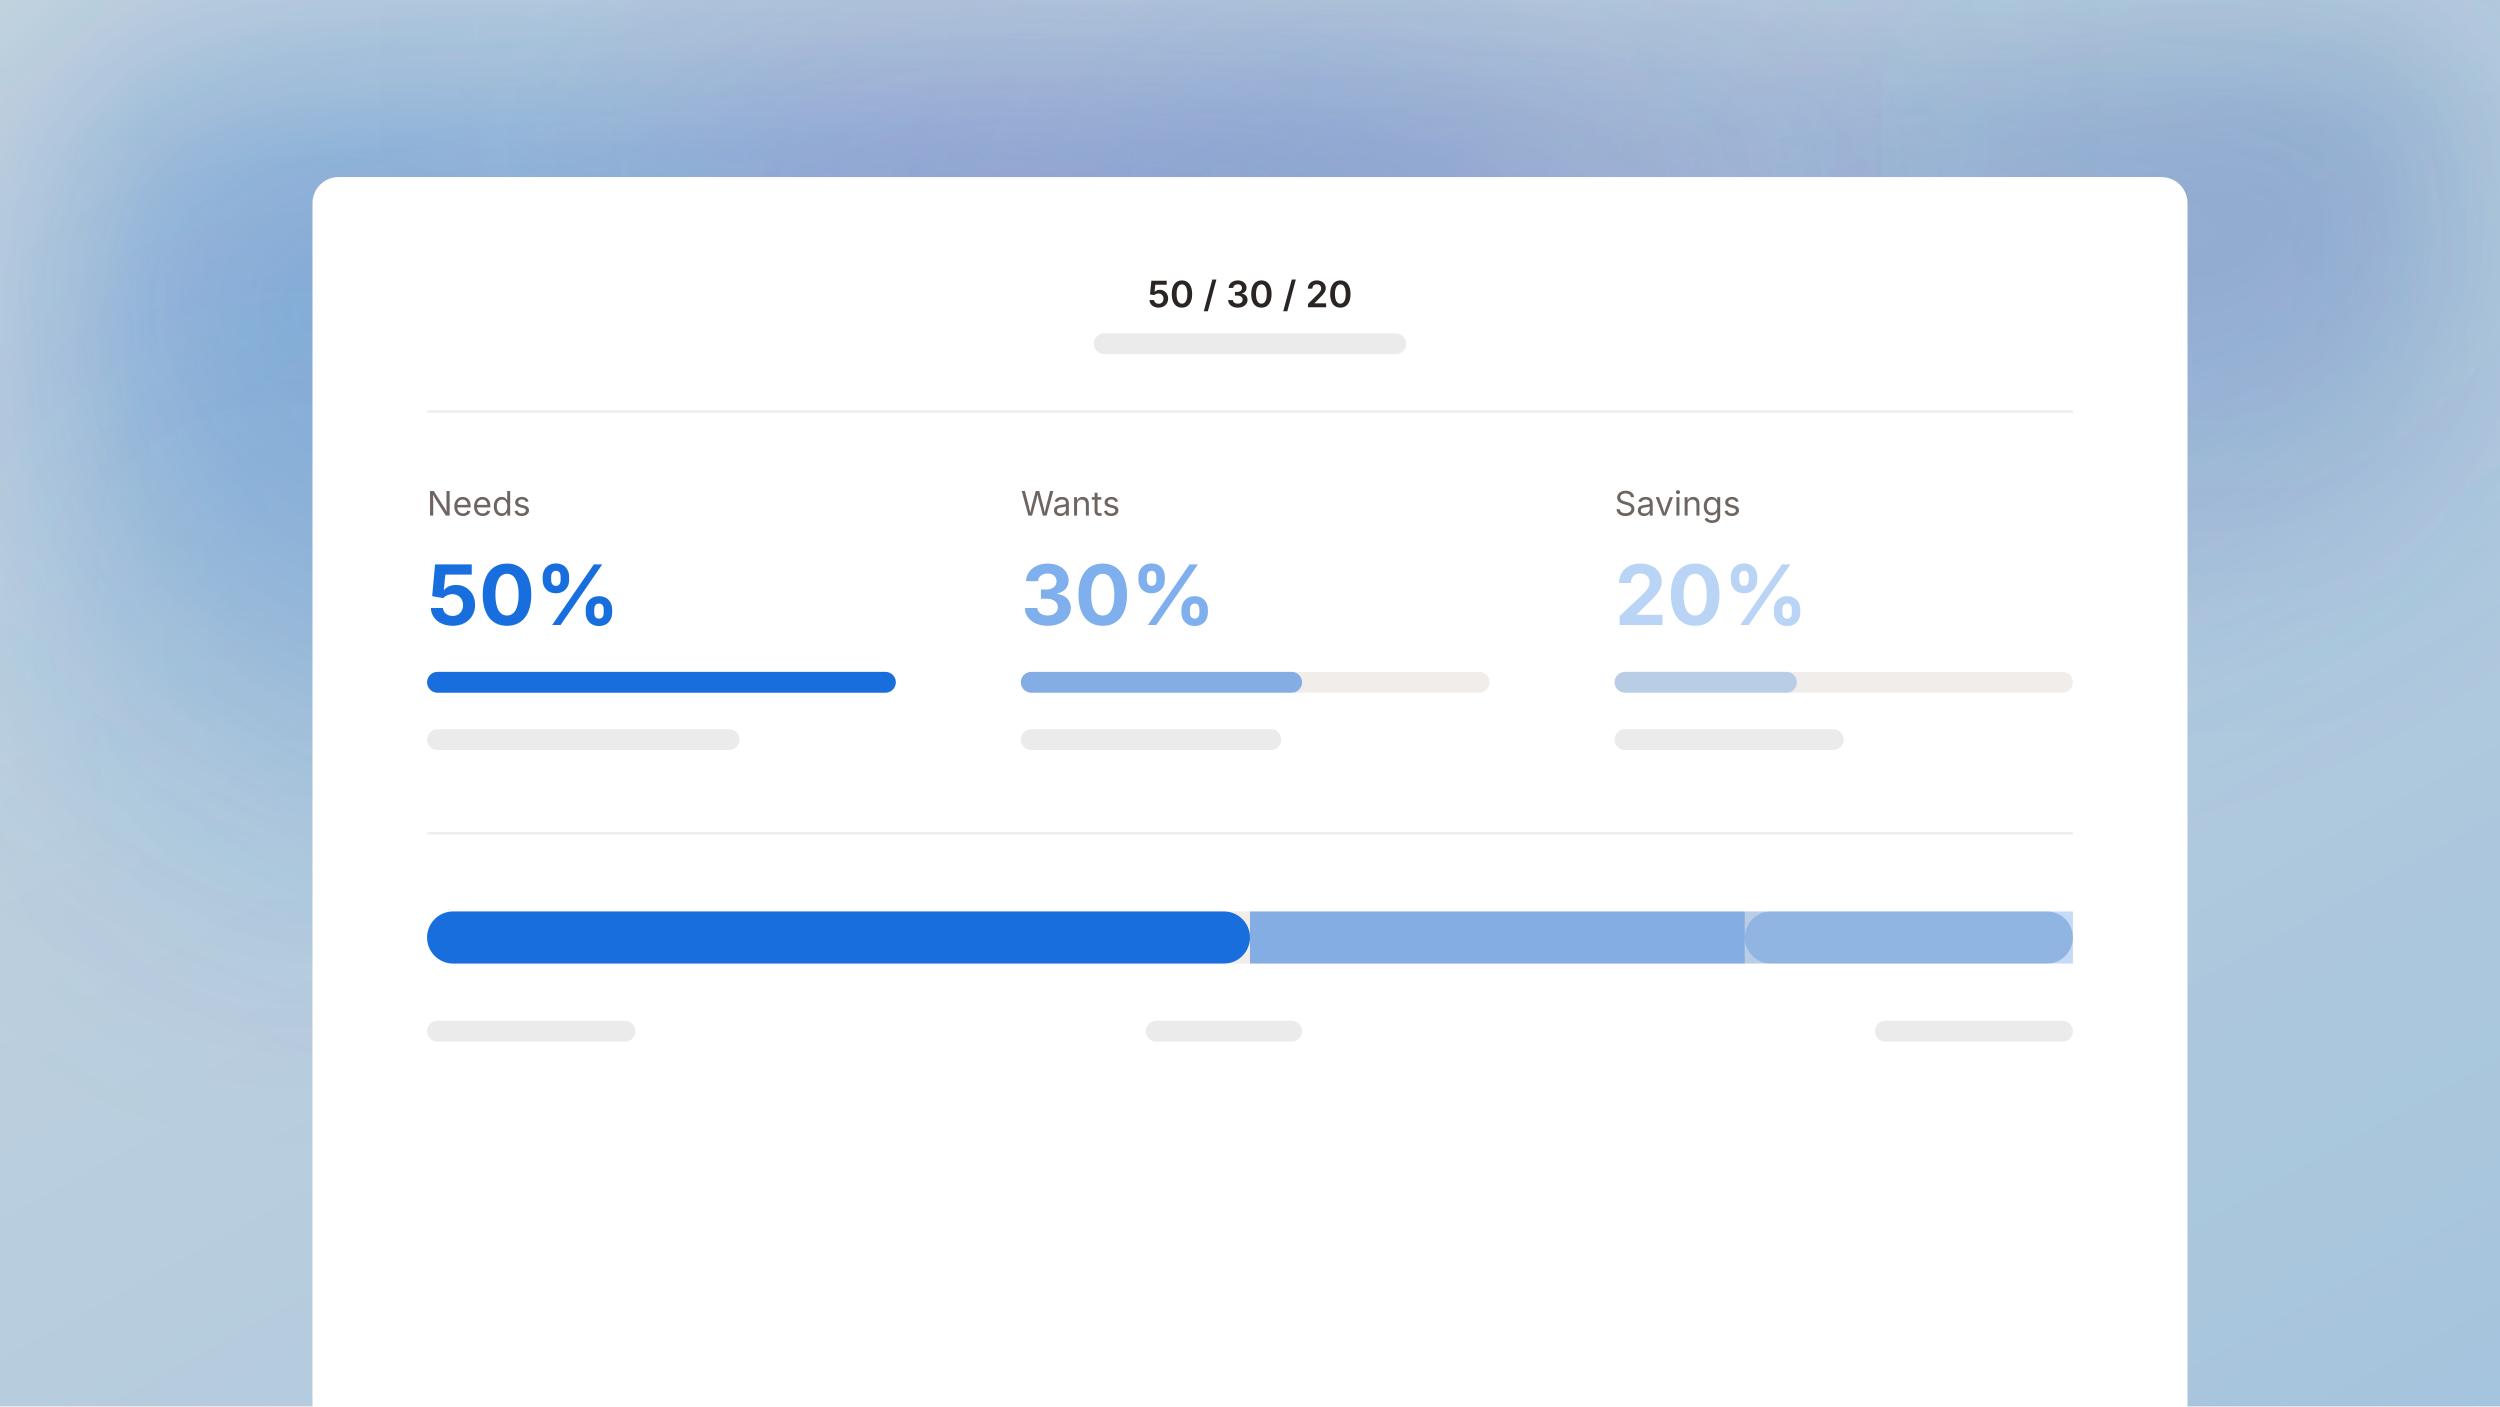
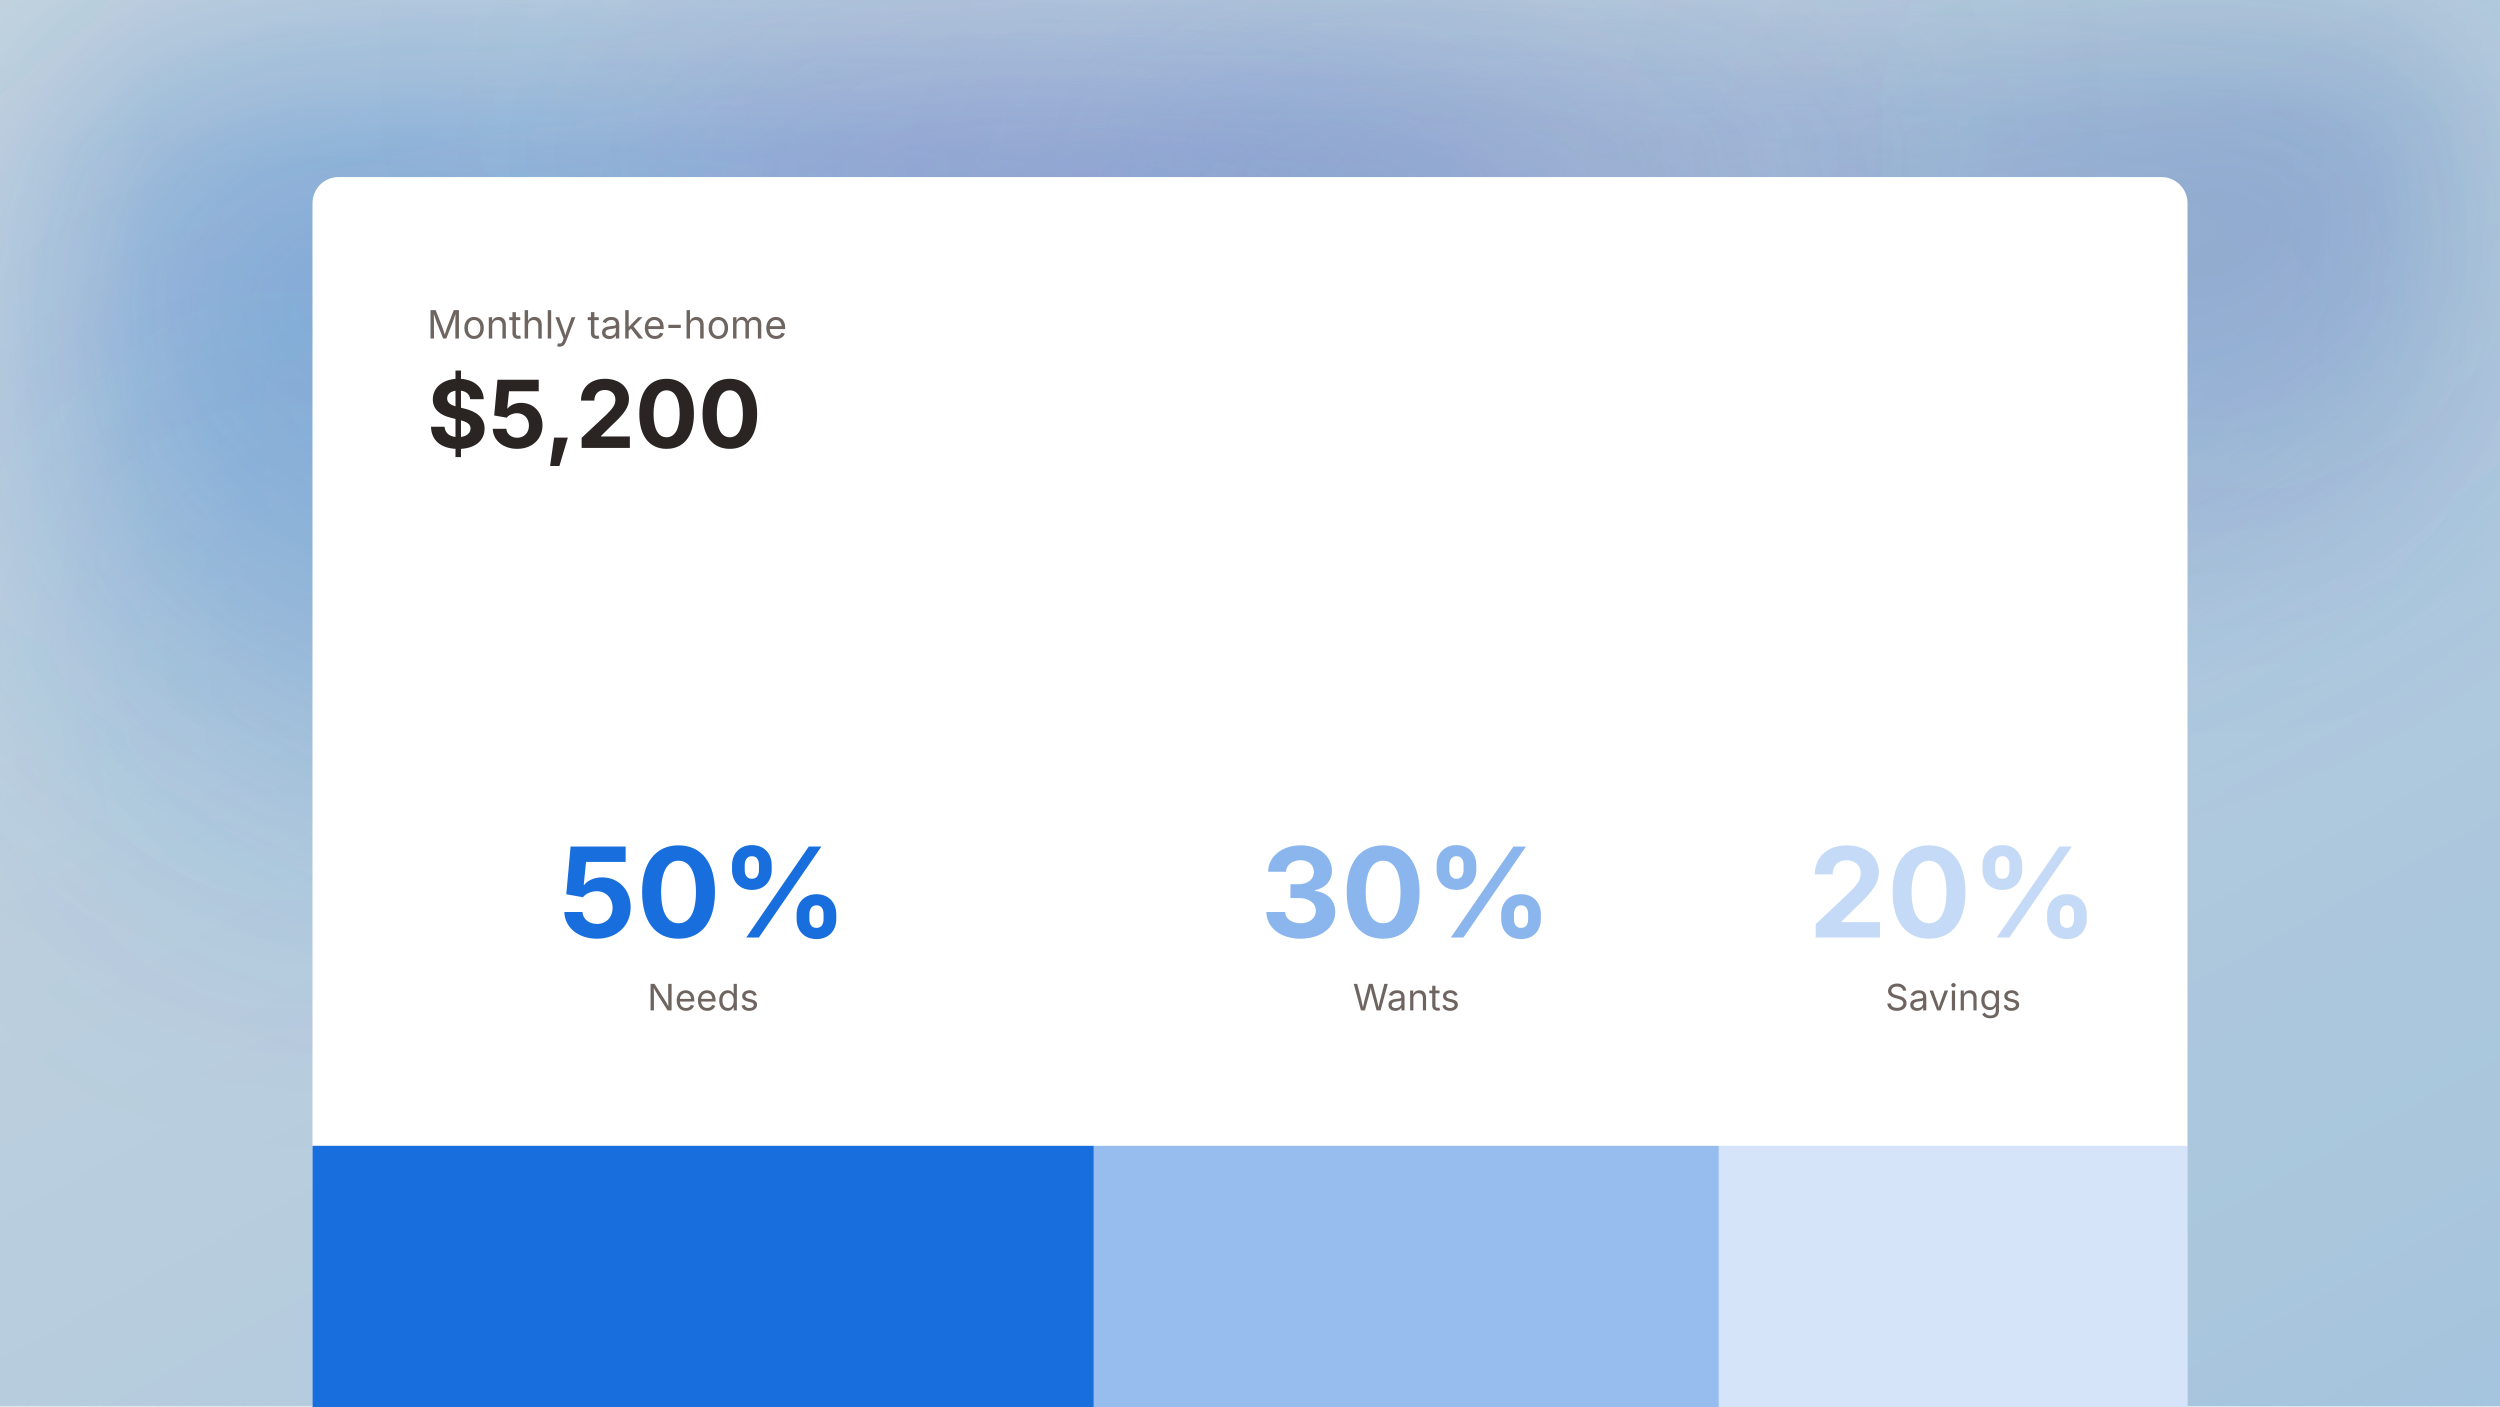
<svg xmlns="http://www.w3.org/2000/svg" width="960" height="540" viewBox="0 0 960 540">
  <defs>
    <linearGradient id="bg" x1="0%" y1="0%" x2="100%" y2="100%">
      <stop offset="0%" stop-color="#E3F2FD" />
      <stop offset="100%" stop-color="#BBDEFB" />
    </linearGradient>
    <linearGradient id="blob1" x1="0%" y1="0%" x2="100%" y2="100%">
      <stop offset="0%" stop-color="#196EDD" stop-opacity="0.5" />
      <stop offset="100%" stop-color="#64B5F6" stop-opacity="0.25" />
    </linearGradient>
    <linearGradient id="blob2" x1="100%" y1="0%" x2="0%" y2="100%">
      <stop offset="0%" stop-color="#1259B8" stop-opacity="0.35" />
      <stop offset="100%" stop-color="#90CAF9" stop-opacity="0.15" />
    </linearGradient>
    <linearGradient id="blob3" x1="0%" y1="100%" x2="100%" y2="0%">
      <stop offset="0%" stop-color="#7E57C2" stop-opacity="0.3" />
      <stop offset="100%" stop-color="#CE93D8" stop-opacity="0.1" />
    </linearGradient>
    <filter id="blur1" x="-50%" y="-50%" width="200%" height="200%">
      <feGaussianBlur stdDeviation="60" />
    </filter>
    <filter id="blur2" x="-50%" y="-50%" width="200%" height="200%">
      <feGaussianBlur stdDeviation="45" />
    </filter>
    <filter id="blur3" x="-50%" y="-50%" width="200%" height="200%">
      <feGaussianBlur stdDeviation="55" />
    </filter>
    <filter id="grain">
      <feTurbulence type="fractalNoise" baseFrequency="0.65" numOctaves="3" stitchTiles="stitch" />
      <feColorMatrix type="saturate" values="0" />
      <feBlend in="SourceGraphic" mode="multiply" />
    </filter>
+     <clipPath id="card-clip">
+       <rect x="120" y="68" width="720" height="490" rx="10" />
+     </clipPath>
  </defs>
  <rect width="960" height="540" fill="url(#bg)" />
  <ellipse cx="300" cy="120" rx="300" ry="180" fill="url(#blob1)" filter="url(#blur1)" />
  <ellipse cx="700" cy="80" rx="260" ry="160" fill="url(#blob2)" filter="url(#blur2)" />
  <ellipse cx="480" cy="30" rx="220" ry="140" fill="url(#blob3)" filter="url(#blur3)" />
  <circle cx="120" cy="250" r="120" fill="#196EDD" fill-opacity="0.06" filter="url(#blur2)" />
  <circle cx="850" cy="60" r="130" fill="#7E57C2" fill-opacity="0.08" filter="url(#blur3)" />
  <rect width="960" height="540" filter="url(#grain)" opacity="0.12" />
  <rect x="120" y="68" width="720" height="490" rx="10" fill="white" />
-   <text x="480" y="118" font-family="system-ui, -apple-system, sans-serif" font-size="14" font-weight="600" fill="#2A2522" text-anchor="middle">50 / 30 / 20</text>
-   <rect x="420" y="128" width="120" height="8" rx="4" fill="#EBEBEB" />
-   <line x1="164" y1="158" x2="796" y2="158" stroke="#F0EDEA" stroke-width="1" />
-   <text x="164" y="198" font-family="system-ui, -apple-system, sans-serif" font-size="13" fill="#6E6560">Needs</text>
-   <text x="164" y="240" font-family="system-ui, -apple-system, sans-serif" font-size="32" font-weight="700" fill="#196EDD">50%</text>
-   <rect x="164" y="258" width="180" height="8" rx="4" fill="#F0EDEA" />
-   <rect x="164" y="258" width="180" height="8" rx="4" fill="#196EDD" />
-   <rect x="164" y="280" width="120" height="8" rx="4" fill="#EBEBEB" />
-   <text x="392" y="198" font-family="system-ui, -apple-system, sans-serif" font-size="13" fill="#6E6560">Wants</text>
-   <text x="392" y="240" font-family="system-ui, -apple-system, sans-serif" font-size="32" font-weight="700" fill="#196EDD" fill-opacity="0.55">30%</text>
-   <rect x="392" y="258" width="180" height="8" rx="4" fill="#F0EDEA" />
-   <rect x="392" y="258" width="108" height="8" rx="4" fill="#196EDD" fill-opacity="0.5" />
-   <rect x="392" y="280" width="100" height="8" rx="4" fill="#EBEBEB" />
-   <text x="620" y="198" font-family="system-ui, -apple-system, sans-serif" font-size="13" fill="#6E6560">Savings</text>
-   <text x="620" y="240" font-family="system-ui, -apple-system, sans-serif" font-size="32" font-weight="700" fill="#196EDD" fill-opacity="0.3">20%</text>
-   <rect x="620" y="258" width="176" height="8" rx="4" fill="#F0EDEA" />
-   <rect x="620" y="258" width="70" height="8" rx="4" fill="#196EDD" fill-opacity="0.25" />
-   <rect x="620" y="280" width="88" height="8" rx="4" fill="#EBEBEB" />
-   <line x1="164" y1="320" x2="796" y2="320" stroke="#F0EDEA" stroke-width="1" />
-   <rect x="164" y="350" width="632" height="20" rx="10" fill="#F0EDEA" />
-   <rect x="164" y="350" width="316" height="20" rx="10" fill="#196EDD" />
-   <rect x="480" y="350" width="190" height="20" rx="0" fill="#196EDD" fill-opacity="0.5" />
-   <rect x="670" y="350" width="126" height="20" rx="0 10 10 0" fill="#196EDD" fill-opacity="0.25" />
-   <rect x="670" y="350" width="126" height="20" rx="10" fill="#196EDD" fill-opacity="0.25" />
-   <rect x="164" y="392" width="80" height="8" rx="4" fill="#EBEBEB" />
-   <rect x="440" y="392" width="60" height="8" rx="4" fill="#EBEBEB" />
-   <rect x="720" y="392" width="76" height="8" rx="4" fill="#EBEBEB" />
+   <g clip-path="url(#card-clip)">
+     <rect x="120" y="440" width="300" height="140" fill="#196EDD" />
+     <rect x="420" y="440" width="240" height="140" fill="#196EDD" fill-opacity="0.45" />
+     <rect x="660" y="440" width="180" height="140" fill="#196EDD" fill-opacity="0.18" />
+     <text x="164" y="130" font-family="system-ui, -apple-system, sans-serif" font-size="15" fill="#6E6560">Monthly take-home</text>
+     <text x="164" y="172" font-family="system-ui, -apple-system, sans-serif" font-size="36" font-weight="700" fill="#2A2522">$5,200</text>
+     <text x="270" y="360" font-family="system-ui, -apple-system, sans-serif" font-size="48" font-weight="700" fill="#196EDD" text-anchor="middle">50%</text>
+     <text x="270" y="388" font-family="system-ui, -apple-system, sans-serif" font-size="14" fill="#6E6560" text-anchor="middle">Needs</text>
+     <text x="540" y="360" font-family="system-ui, -apple-system, sans-serif" font-size="48" font-weight="700" fill="#196EDD" fill-opacity="0.5" text-anchor="middle">30%</text>
+     <text x="540" y="388" font-family="system-ui, -apple-system, sans-serif" font-size="14" fill="#6E6560" text-anchor="middle">Wants</text>
+     <text x="750" y="360" font-family="system-ui, -apple-system, sans-serif" font-size="48" font-weight="700" fill="#196EDD" fill-opacity="0.25" text-anchor="middle">20%</text>
+     <text x="750" y="388" font-family="system-ui, -apple-system, sans-serif" font-size="14" fill="#6E6560" text-anchor="middle">Savings</text>
+   </g>
</svg>
